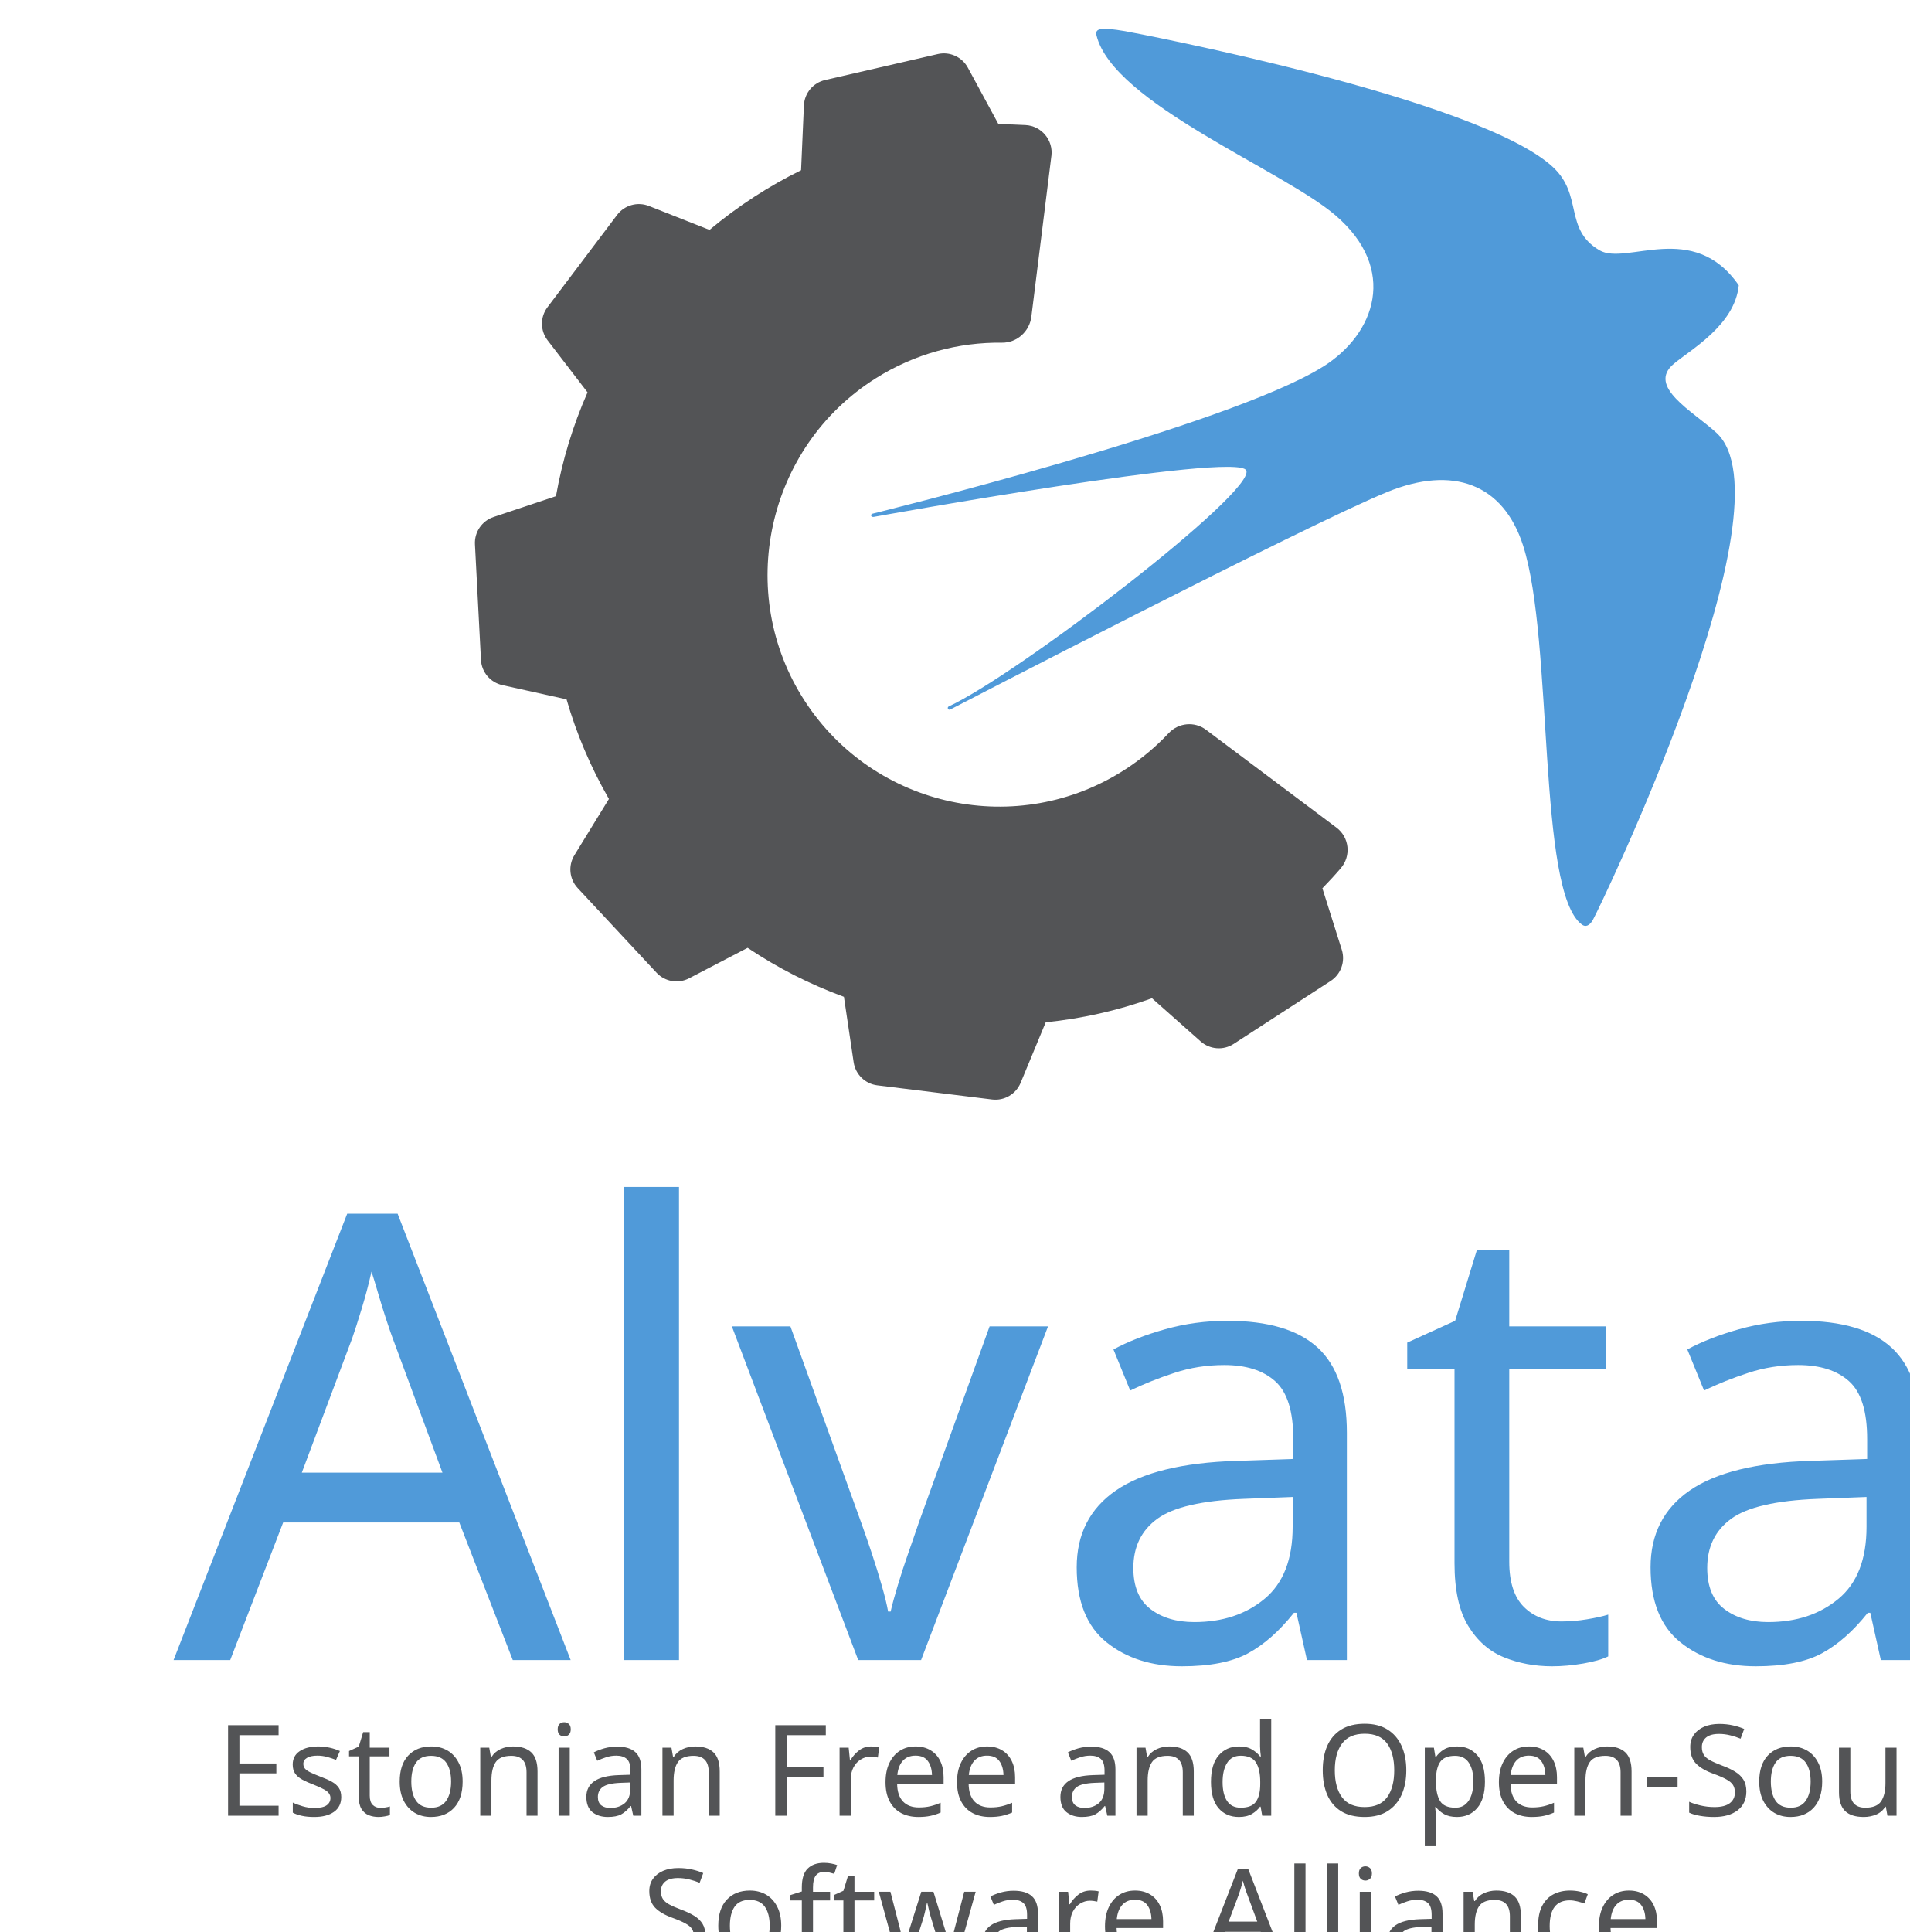
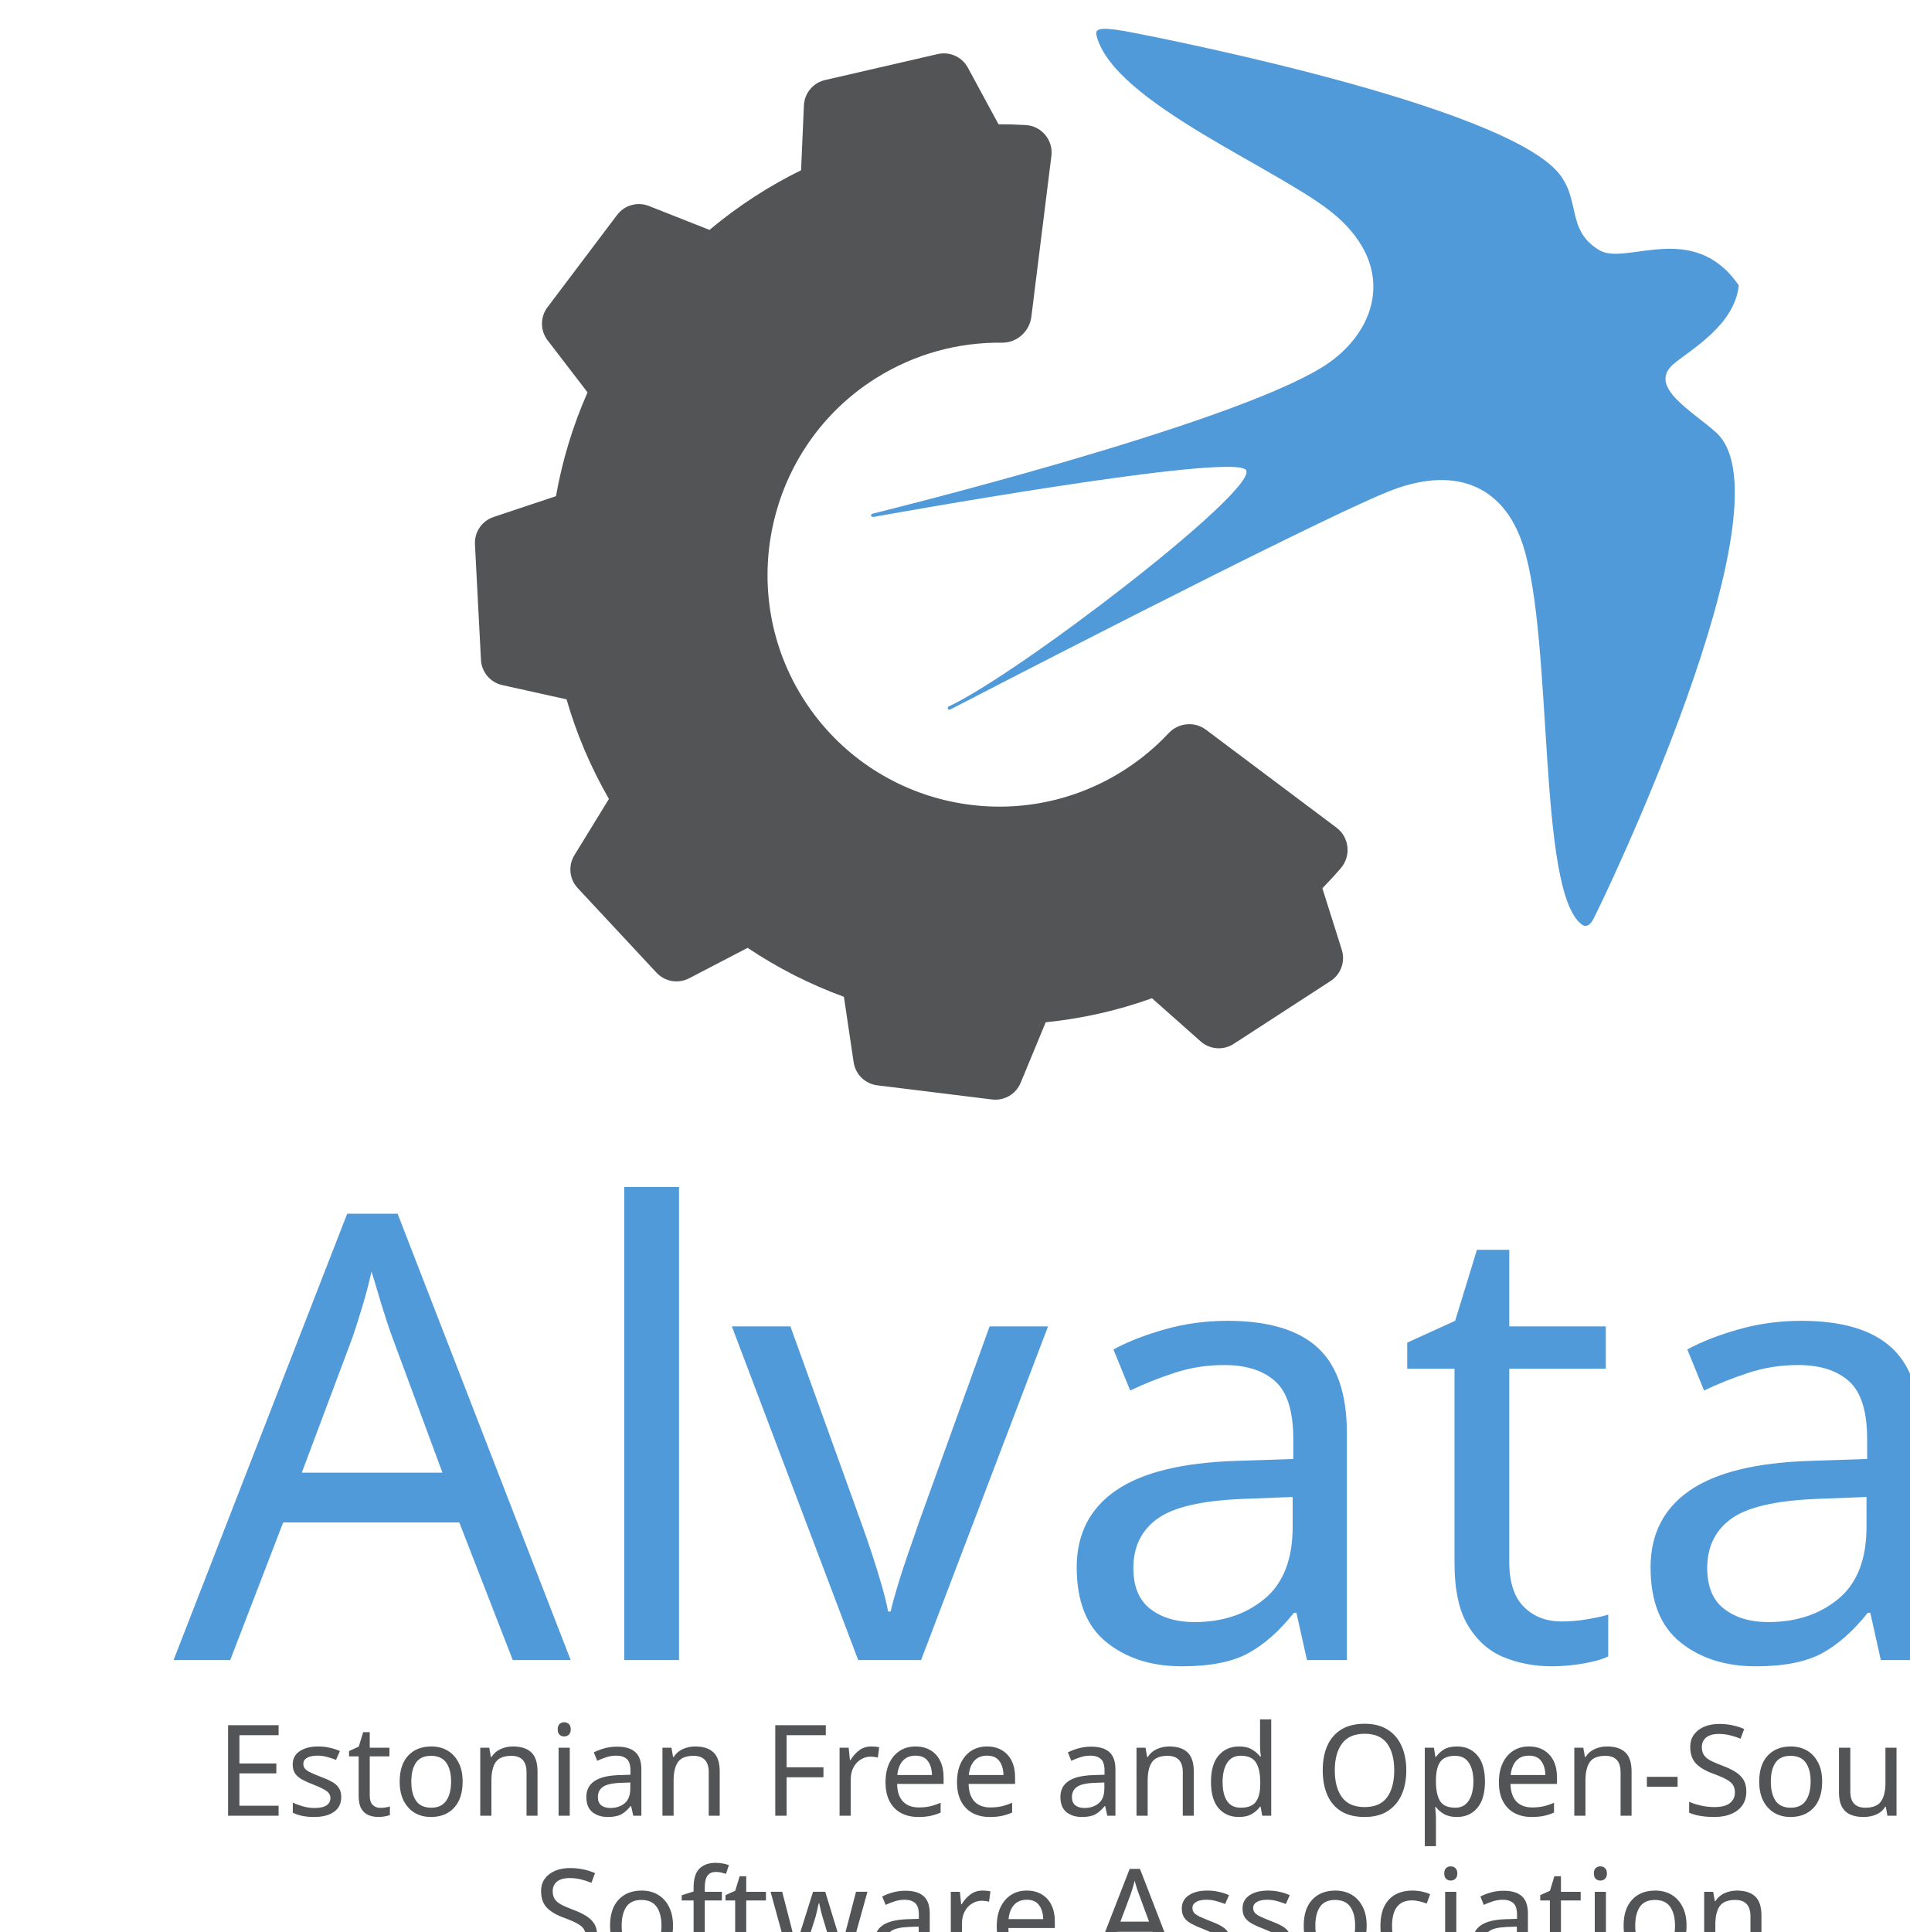
<svg xmlns="http://www.w3.org/2000/svg" version="1.1" viewbox="0 0 400 340">
  <path fill="#535456" d="m182.43,27.083-3.469,27.857c-0.32,2.578-2.511,4.545-5.11,4.513-7.51-0.095-15.126,1.905-21.936,6.203-18.892,11.927-24.446,37.199-12.284,55.941,12.098,18.645,37.019,23.951,55.664,11.854,2.799-1.817,5.298-3.923,7.482-6.253,1.706-1.82,4.492-2.091,6.487-0.595l22.636,16.979c2.248,1.688,2.577,4.918,0.743,7.05-1.02,1.186-2.088,2.34-3.188,3.471l3.369,10.673c0.64,2.03-0.147,4.246-1.933,5.405l-16.834,10.923c-1.786,1.158-4.131,0.974-5.723-0.437l-8.447-7.488c-6.019,2.162-12.212,3.542-18.437,4.17l-4.354,10.506c-0.814,1.966-2.84,3.147-4.953,2.887l-19.917-2.454c-2.112-0.261-3.791-1.898-4.104-4.003l-1.688-11.354c-5.853-2.141-11.469-4.982-16.707-8.495l-10.157,5.286c-1.888,0.982-4.199,0.585-5.65-0.972l-13.68-14.682c-1.451-1.557-1.685-3.89-0.571-5.705l5.99-9.757c-3.197-5.555-5.643-11.356-7.352-17.279l-11.149-2.472c-2.078-0.461-3.593-2.252-3.703-4.377l-1.043-20.049c-0.11-2.125,1.21-4.063,3.23-4.737l10.828-3.614c1.096-6.187,2.932-12.237,5.479-18.008l-6.928-9.028c-1.296-1.689-1.309-4.037-0.027-5.735l12.085-16.021c1.281-1.7,3.542-2.332,5.522-1.551l10.511,4.15c2.437-2.043,5.023-3.962,7.759-5.738,2.65-1.718,5.363-3.254,8.129-4.613l0.491-11.241c0.093-2.127,1.593-3.929,3.667-4.407l19.555-4.506c2.074-0.478,4.212,0.487,5.226,2.357l5.322,9.822c1.568-0.001,3.133,0.043,4.695,0.136,2.771,0.147,4.823,2.614,4.481,5.362" />
  <path fill="#509ad9" d="m229.53,63.634c-16.596,10.387-78.156,25.488-78.156,25.488-0.357,0.105-0.303,0.636,0.234,0.55,0,0,63.124-11.426,64.639-8.061,1.681,3.736-39.55,35.347-51.618,40.94-0.35,0.162-0.126,0.688,0.234,0.55,0,0,61.59-31.925,75.823-37.739,11.419-4.667,20.152-1.444,23.596,9.274,5.326,16.58,2.419,60.116,10.227,65.781,0.583,0.422,1.268,0.243,1.873-0.803,1.18-2.041,35.02-72.176,21.421-84.556-4.095-3.728-12.06-7.987-7.391-11.925,2.925-2.468,10.609-6.724,11.293-13.632-7.885-11.429-19.535-3.353-24.17-6.083-6.231-3.671-2.778-9.538-8.101-14.457-12.9-11.934-72.7-23.295-74.21-23.554-4.304-0.736-5.252-0.461-4.963,0.727,2.87,11.752,32.257,23.324,41.47,31.228,10.851,9.31,6.955,20.548-2.189,26.27" />
  <text style="text-anchor:middle;text-align:center;" font-size="22px" y="315" x="200" font-family="Nexa Light" fill="#535456">Estonian Free and Open-Source</text>
-   <text style="text-anchor:middle;text-align:center;" font-size="22px" y="340" x="200" font-family="Nexa Light" fill="#535456">Software Alliance</text>
+   <text style="text-anchor:middle;text-align:center;" font-size="22px" y="340" x="200" font-family="Nexa Light" fill="#535456">Software Association</text>
  <text style="text-anchor:middle;text-align:center;" font-size="108px" font-style="normal" y="288" x="200" font-family="Nexa Light" fill="#509ad9">Alvatal</text>
</svg>
